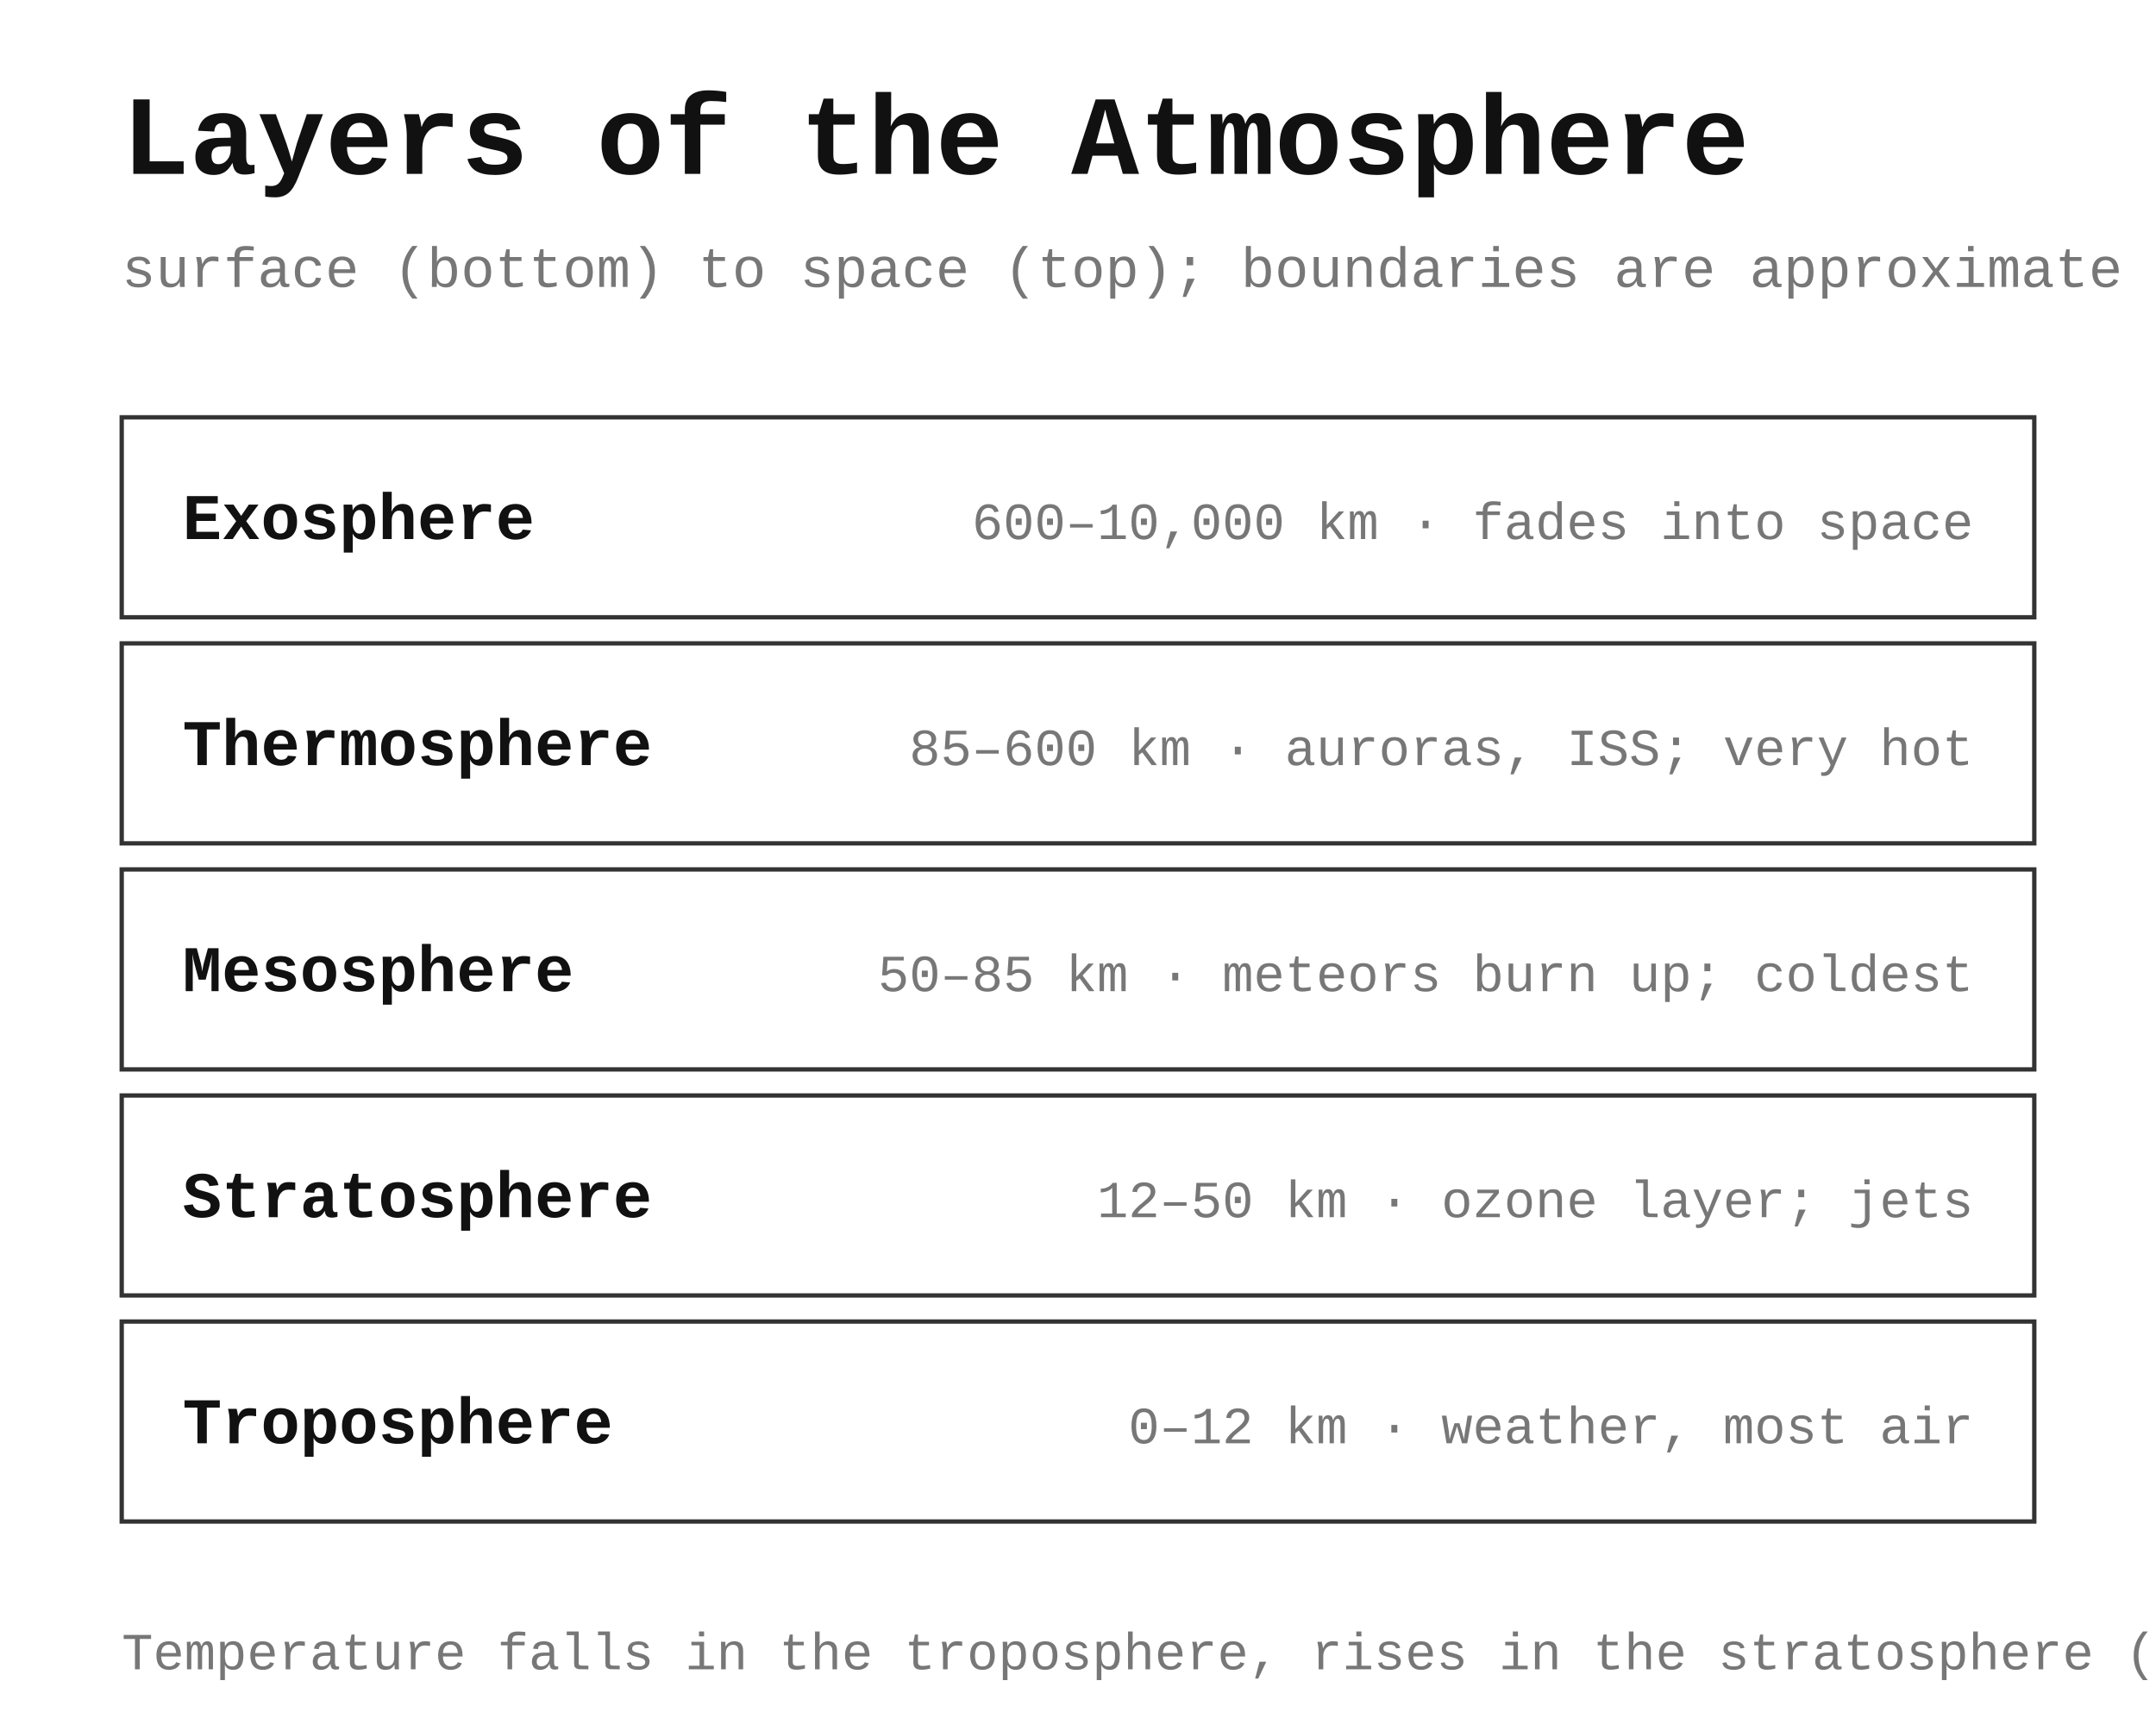
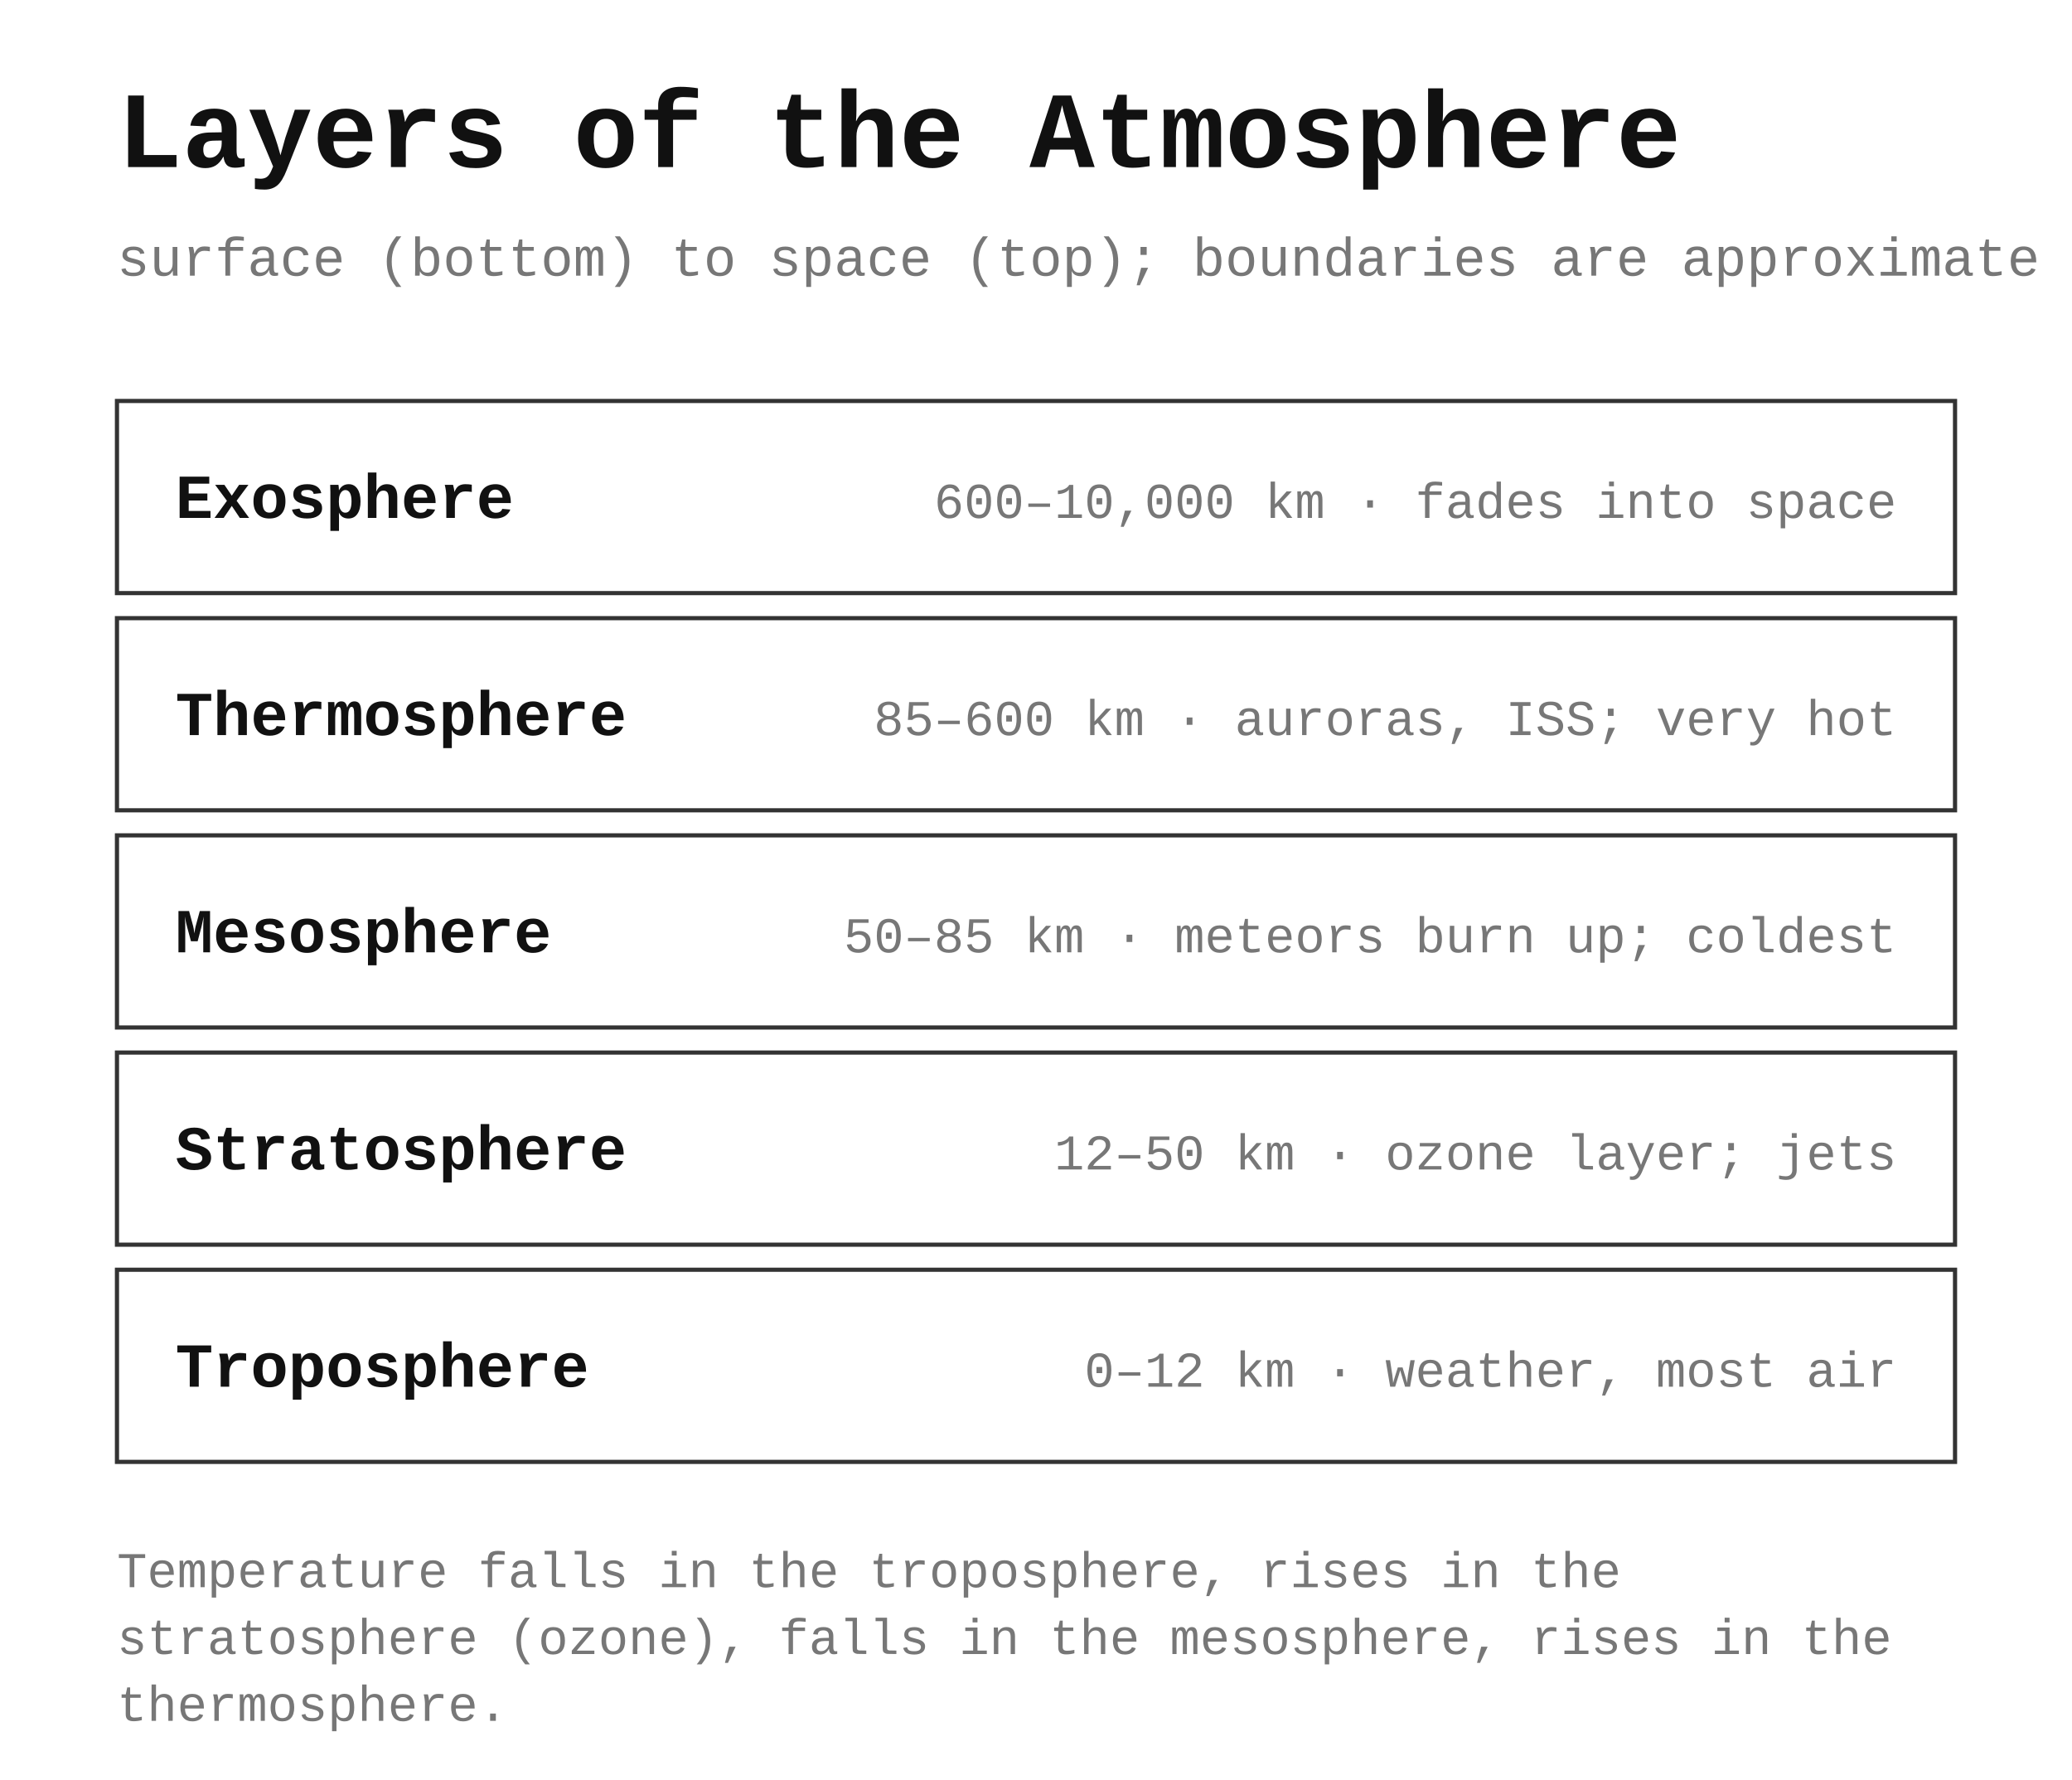
- <svg xmlns="http://www.w3.org/2000/svg" viewBox="0 0 496 398" role="img" aria-label="Layers of the Atmosphere">
+ <svg xmlns="http://www.w3.org/2000/svg" viewBox="0 0 496 426" role="img" aria-label="Layers of the Atmosphere">
  <style>
  text{font-family:'IBM Plex Mono','Consolas','Courier New',monospace;fill:var(--oe-svg-ink,#111);}
  .oe-bg{fill:var(--oe-svg-bg,#ffffff);}
  .faint{fill:var(--oe-svg-faint,#777);}
  .rule{stroke:var(--oe-svg-rule,#333);fill:none;stroke-width:1;}
  .rule-faint{stroke:var(--oe-svg-faint,#bbb);fill:none;stroke-width:1;}
  .cell{fill:var(--oe-svg-bg,#ffffff);stroke:var(--oe-svg-rule,#333);stroke-width:1;}
  .fill-faint{fill:var(--oe-svg-faint,#777);}
  .b{font-weight:700;}
</style>
-   <rect class="oe-bg" x="0" y="0" width="496" height="398" />
+   <rect class="oe-bg" x="0" y="0" width="496" height="426" />
  <text x="28" y="40" font-size="26" font-weight="700">Layers of the Atmosphere</text>
  <text x="28" y="66" font-size="13" class="faint">surface (bottom) to space (top); boundaries are approximate</text>
  <rect x="28" y="304" width="440" height="46" class="cell" />
  <text x="42" y="332" font-size="15" font-weight="700">Troposphere</text>
  <text x="454" y="332" font-size="12" text-anchor="end" class="faint">0–12 km · weather, most air</text>
  <rect x="28" y="252" width="440" height="46" class="cell" />
  <text x="42" y="280" font-size="15" font-weight="700">Stratosphere</text>
  <text x="454" y="280" font-size="12" text-anchor="end" class="faint">12–50 km · ozone layer; jets</text>
  <rect x="28" y="200" width="440" height="46" class="cell" />
  <text x="42" y="228" font-size="15" font-weight="700">Mesosphere</text>
  <text x="454" y="228" font-size="12" text-anchor="end" class="faint">50–85 km · meteors burn up; coldest</text>
  <rect x="28" y="148" width="440" height="46" class="cell" />
  <text x="42" y="176" font-size="15" font-weight="700">Thermosphere</text>
  <text x="454" y="176" font-size="12" text-anchor="end" class="faint">85–600 km · auroras, ISS; very hot</text>
  <rect x="28" y="96" width="440" height="46" class="cell" />
  <text x="42" y="124" font-size="15" font-weight="700">Exosphere</text>
  <text x="454" y="124" font-size="12" text-anchor="end" class="faint">600–10,000 km · fades into space</text>
-   <text x="28" y="384" font-size="12" class="faint">Temperature falls in the troposphere, rises in the stratosphere (ozone), falls in the mesosphere, rises in the thermosphere.</text>
+   <text x="28" y="380" font-size="12" class="faint">Temperature falls in the troposphere, rises in the</text>
+   <text x="28" y="396" font-size="12" class="faint">stratosphere (ozone), falls in the mesosphere, rises in the</text>
+   <text x="28" y="412" font-size="12" class="faint">thermosphere.</text>
</svg>
